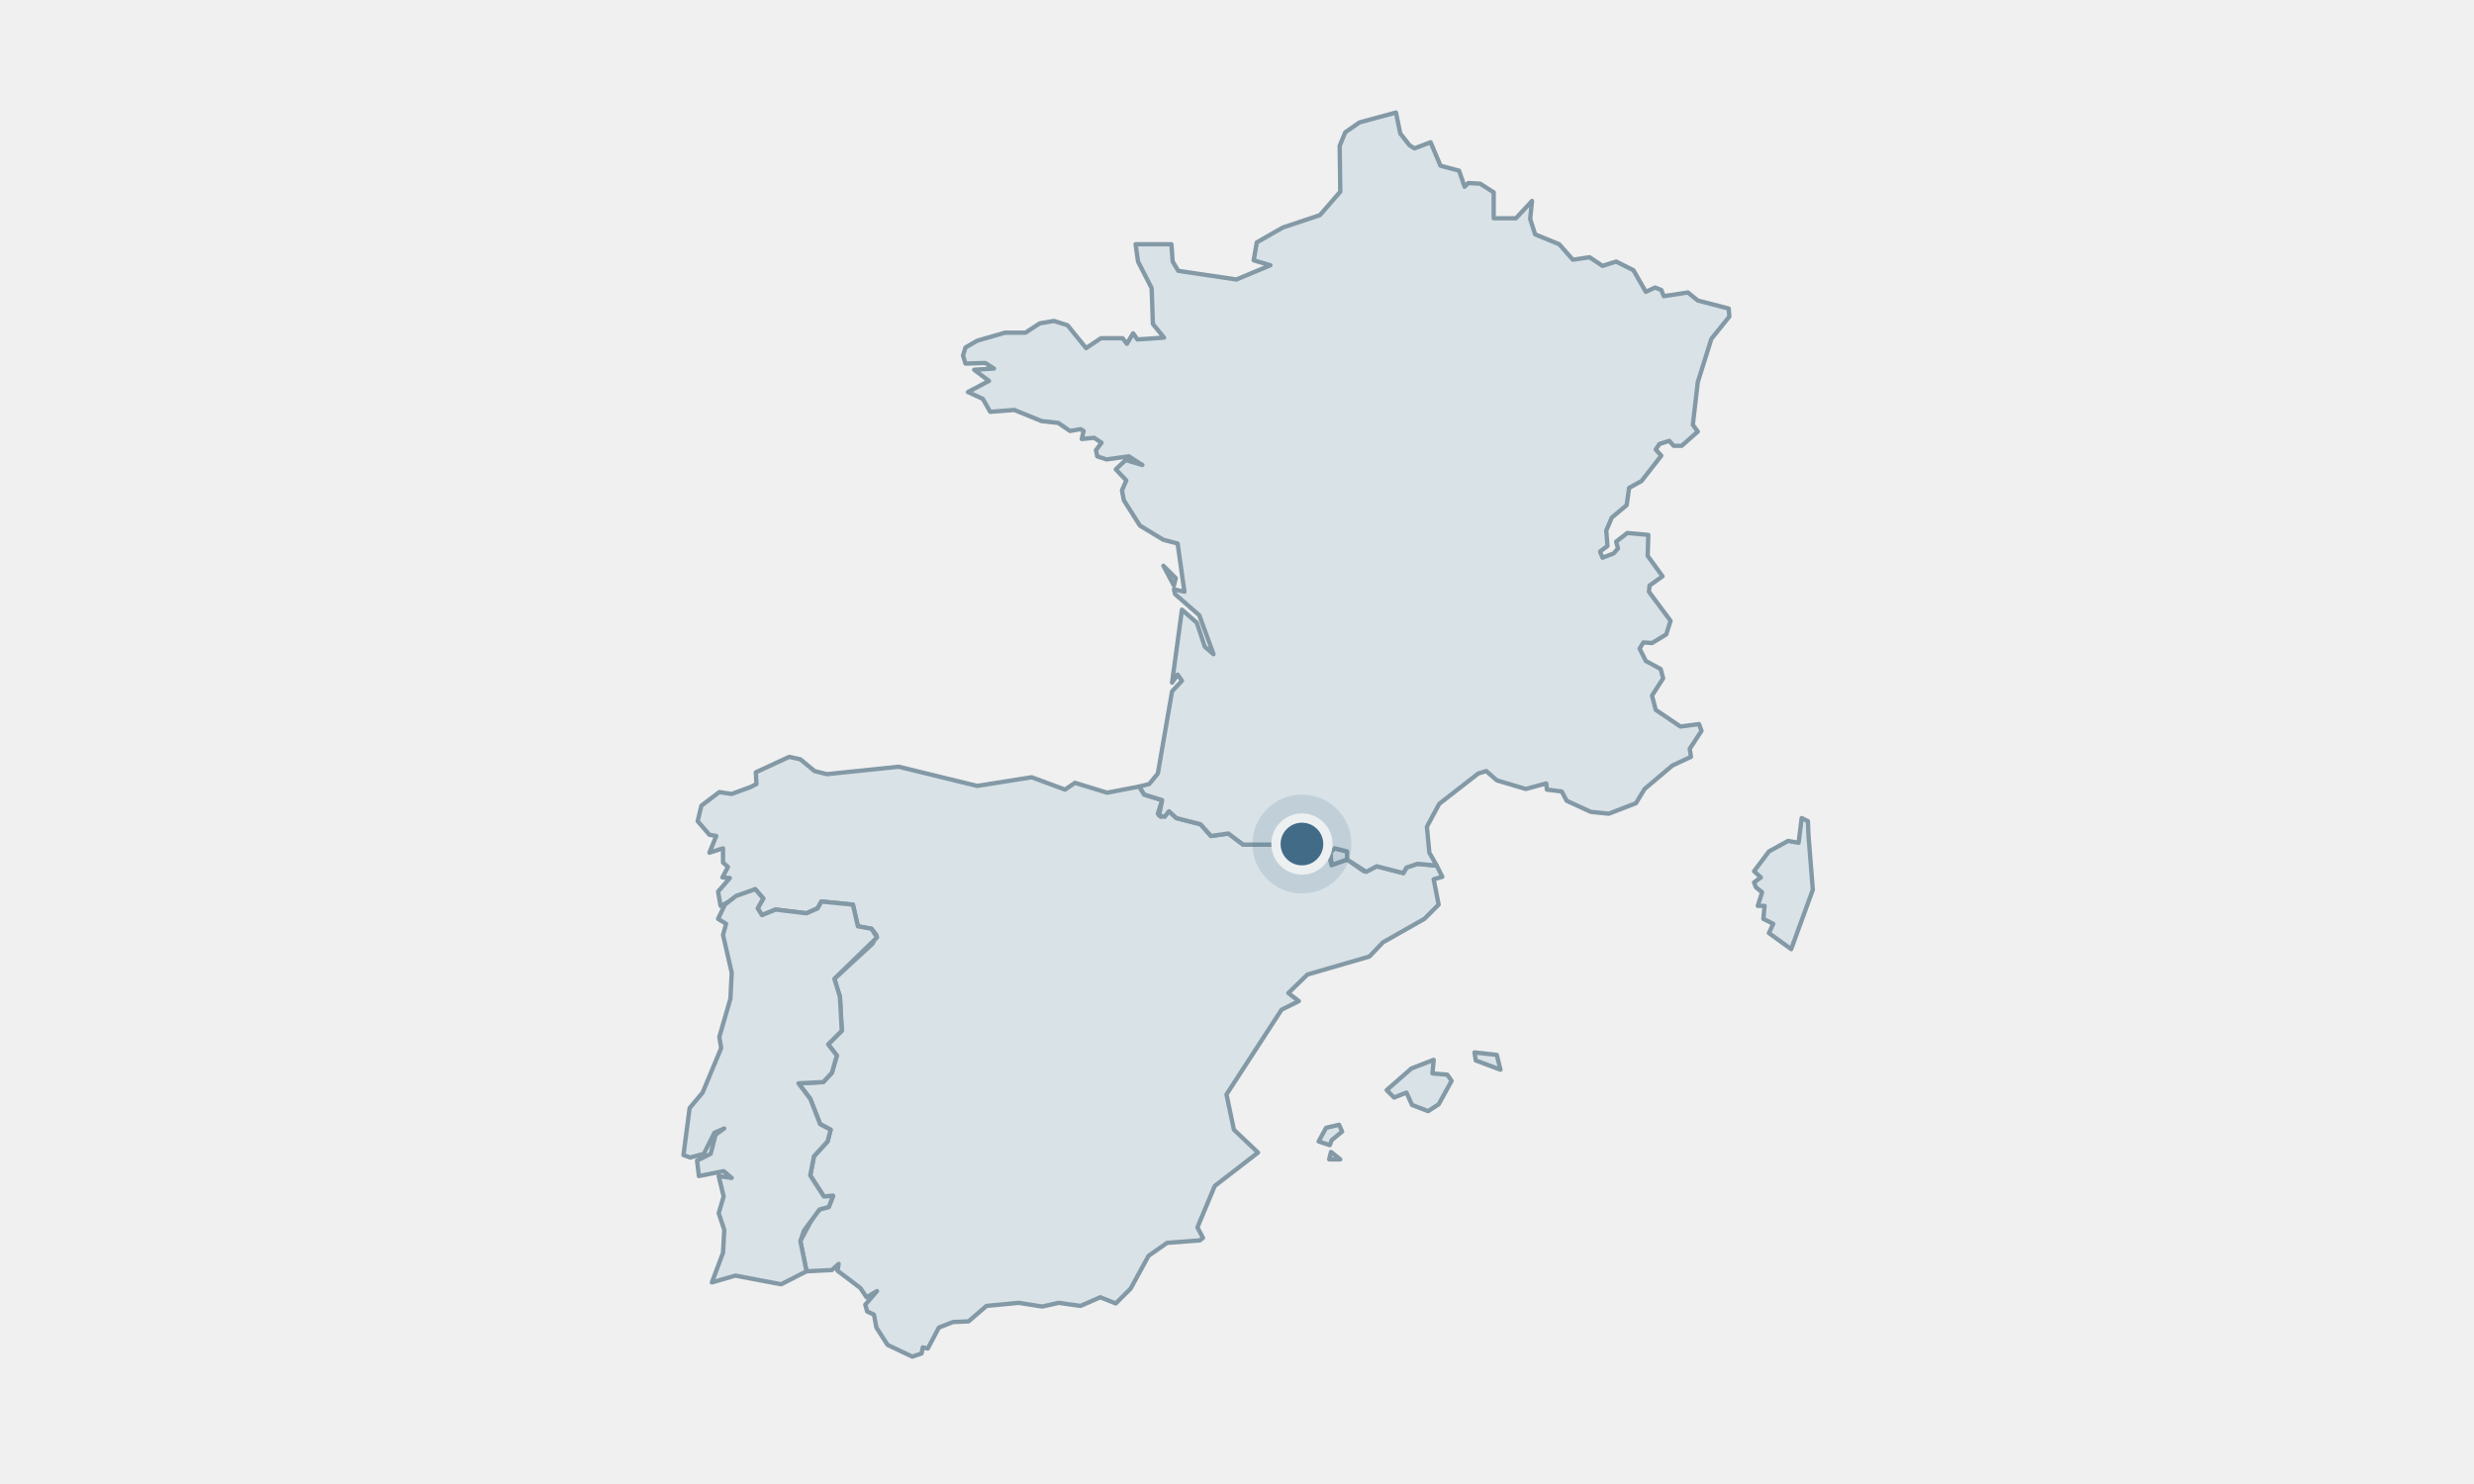
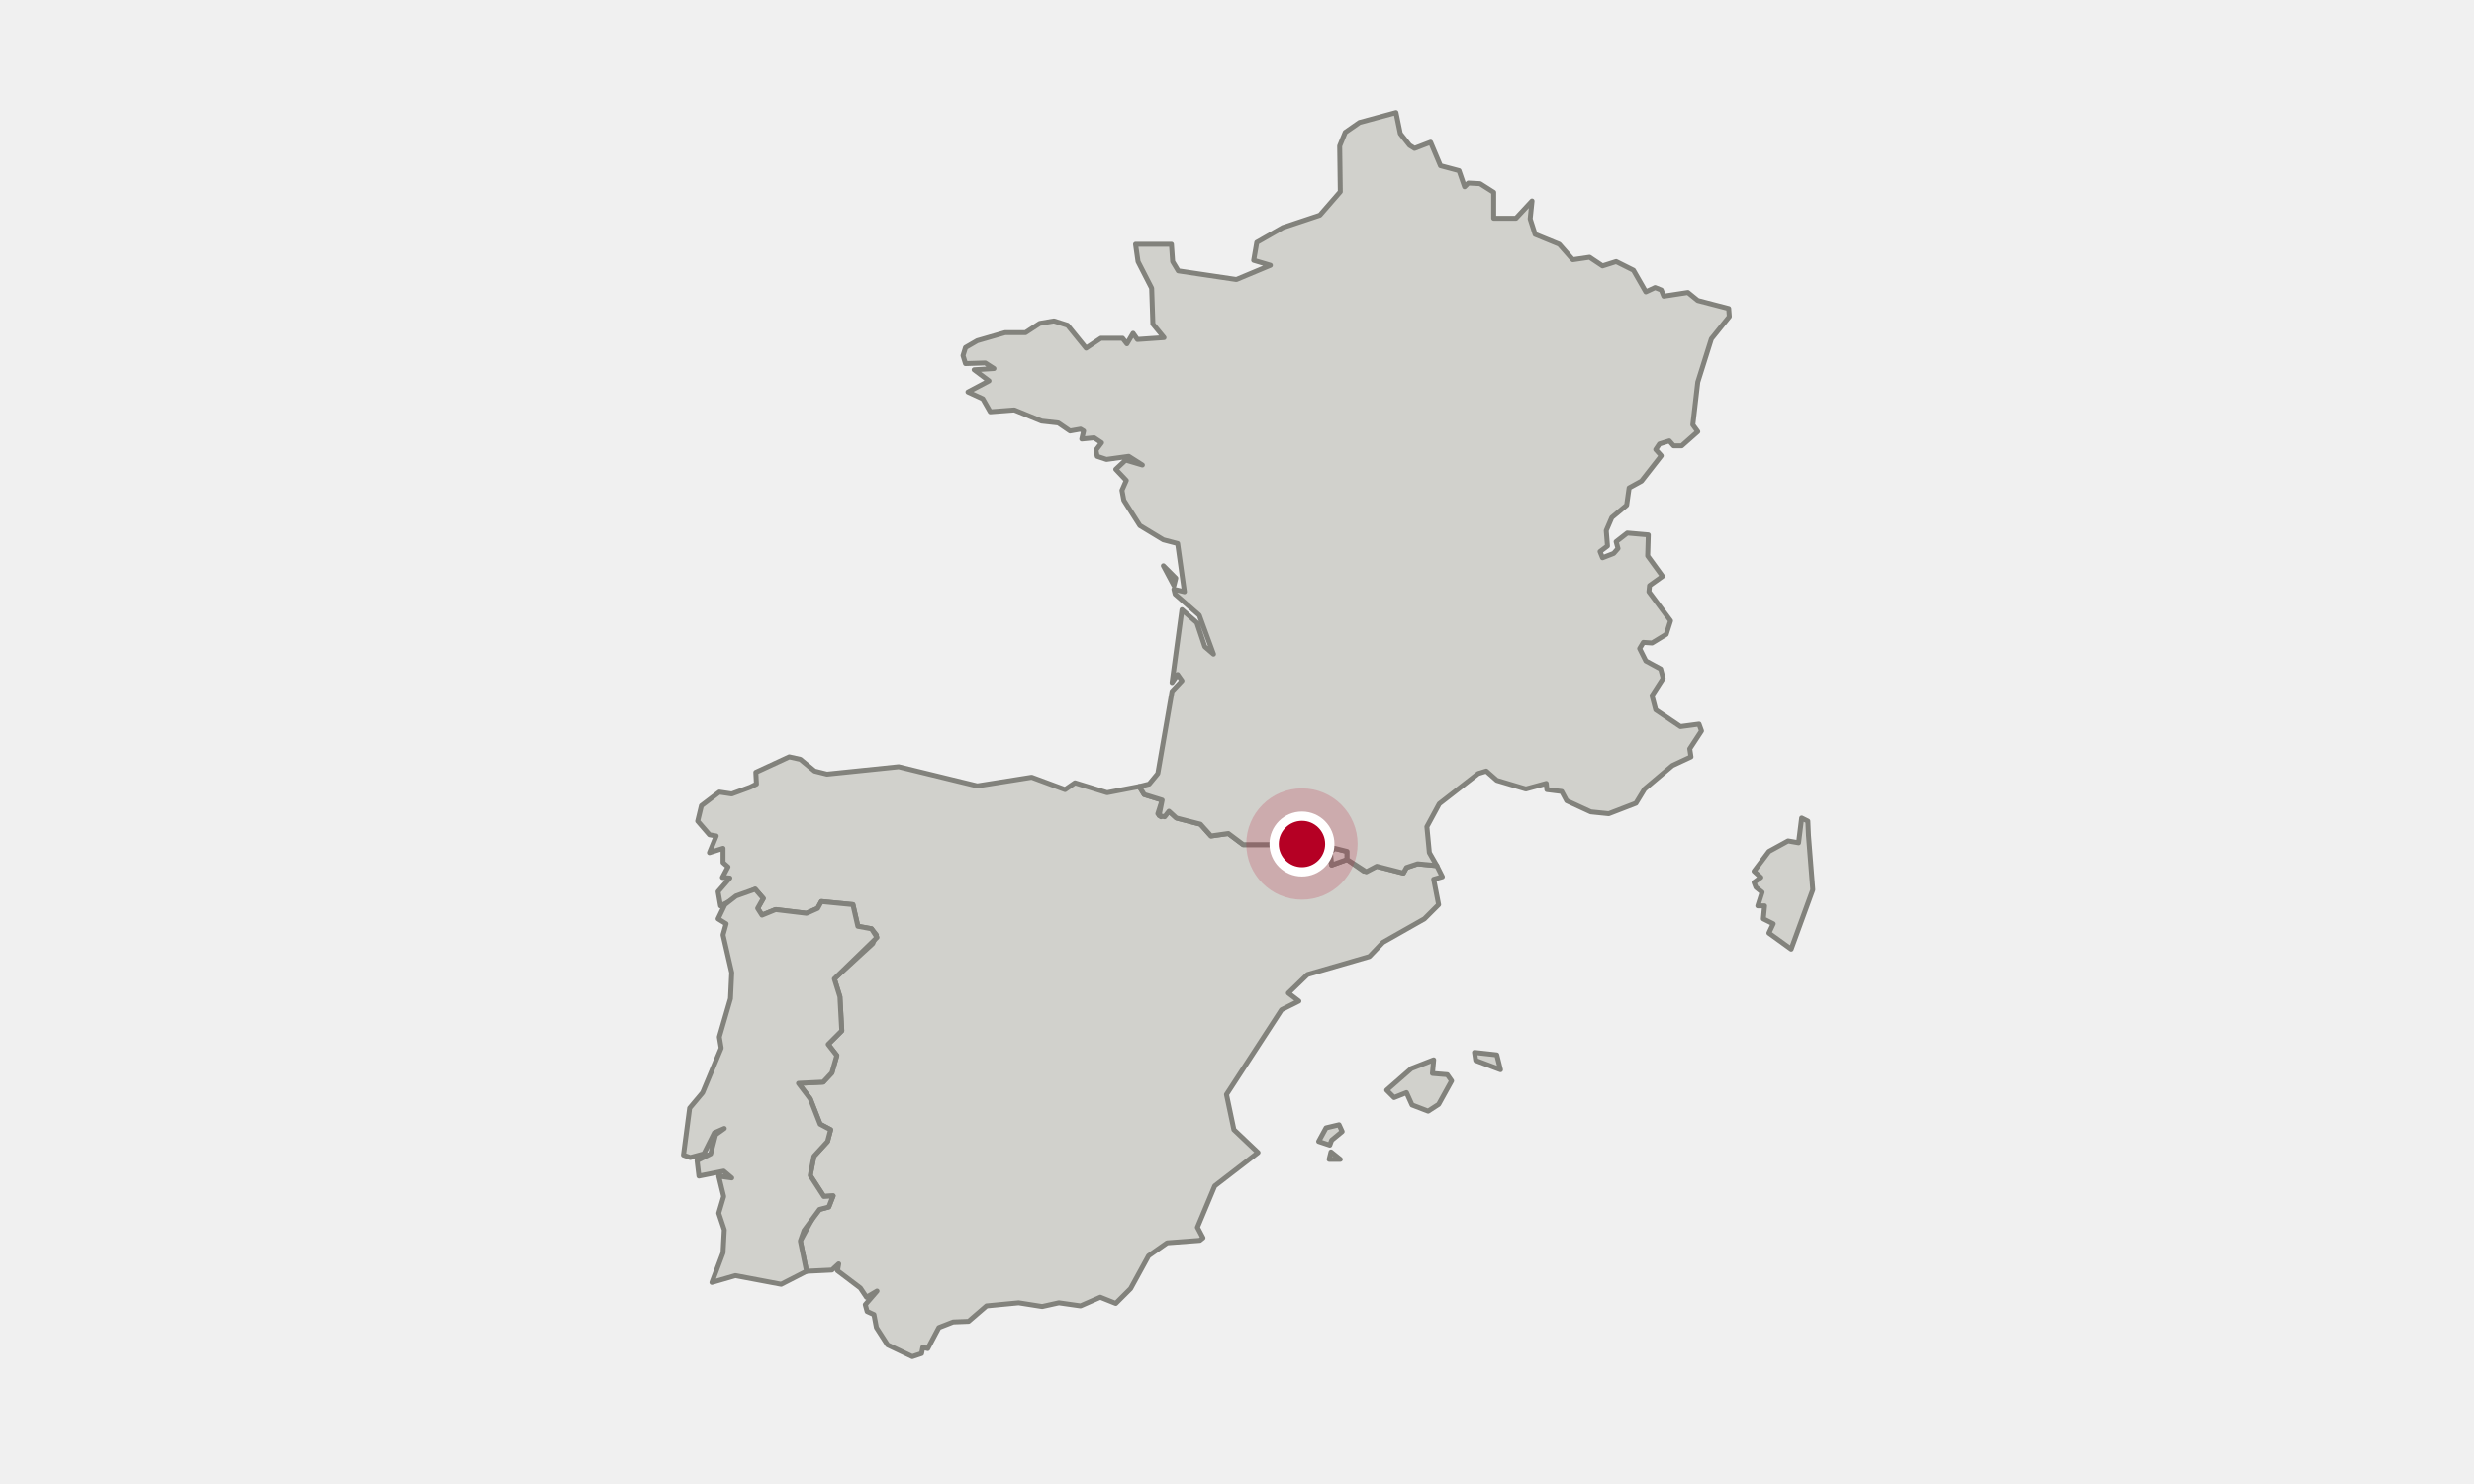
<svg xmlns="http://www.w3.org/2000/svg" width="400" height="240" viewBox="0 0 400 240">
-   <g fill="#d9e2e7" stroke="#8399a6" stroke-width=".7" stroke-linejoin="round" fill-rule="evenodd">
+   <g fill="#d1d1cc" stroke="#82827c" stroke-width=".8" stroke-linejoin="round" fill-rule="evenodd">
    <path data-country="ESP" d="M216.7,187.5 214.9,187.5 215.2,186.3 216.7,187.5ZM231.6,173.6 234,173.8 234.7,174.8 232.6,178.6 230.9,179.7 228.3,178.7 227.4,176.7 225.4,177.5 224.2,176.3 228.2,172.8 231.8,171.4 231.6,173.6ZM242.6,173 238.6,171.5 238.4,170.2 242,170.6 242.6,173ZM215.3,184.4 215,185.2 213.2,184.6 214.4,182.4 216.5,181.9 217,183 215.3,184.4ZM184.2,127.2 185,128.5 187.9,129.4 187.2,131.6 187.7,132.1 189,131.2 190.2,132.3 194.1,133.3 195.8,135.2 198.6,134.8 201,136.6 207.5,136.6 208.1,134.6 214.4,136.6 215.3,139.9 217.8,139 220.5,140.9 222.6,140.1 226.9,141.2 227.4,140.3 229.2,139.7 232.3,140 233.2,141.8 231.8,142.2 232.6,146.3 230.3,148.6 223.6,152.4 221.4,154.7 211.4,157.6 208.3,160.6 210,161.9 207.2,163.3 198.3,177 199.5,182.7 203.4,186.4 196.4,191.8 193.6,198.5 194.5,200.2 194,200.6 188.7,201 185.7,203.1 182.8,208.4 180.4,210.8 177.9,209.8 174.7,211.2 171.2,210.7 168.5,211.3 164.7,210.7 159.5,211.2 156.6,213.7 154.1,213.8 151.8,214.7 150,218.1 149.2,217.9 149,218.9 147.5,219.4 143.5,217.5 141.7,214.7 141.3,212.6 140.2,212.1 139.9,211 141.8,208.8 140.1,209.8 139.1,208.3 135.4,205.5 135.6,204.4 134.5,205.4 130.4,205.6 129.4,200.7 131.5,196.8 132.5,195.6 134,195.2 134.7,193.4 133.2,193.5 131,190.1 131.6,187 133.8,184.6 134.3,182.7 132.6,181.8 131,177.7 129.1,175.2 133.1,175 134.5,173.5 135.3,170.7 133.9,168.9 136.1,166.7 135.8,161.2 134.9,158.3 141.1,152.6 141.7,151.2 140.9,150.2 138.7,149.8 137.9,146.3 132.8,145.8 132.2,146.9 130.4,147.7 125.4,147.1 123.2,148 122.5,146.9 123.4,145.3 122.1,143.8 116.5,146.5 116.1,144.2 118,142 116.8,141.9 117.7,140.2 116.9,139.5 116.9,137.2 114.7,137.9 115.8,135.2 114.7,135 112.8,132.8 113.4,130.3 116.3,128.1 118.3,128.4 121.3,127.3 122.3,126.8 122.2,124.9 127.6,122.4 129.4,122.8 131.7,124.7 133.7,125.2 145.3,124 158,127.1 166.8,125.7 172.2,127.7 173.8,126.6 179,128.2 184.2,127.2Z" />
    <path data-country="PRT" d="M117.2,146.3 119,144.9 122.1,143.8 123.4,145.3 122.5,146.9 123.2,148 125.4,147.1 130.4,147.7 132.2,146.9 132.8,145.8 137.9,146.3 138.7,149.8 140.9,150.2 141.8,151.6 134.9,158.3 135.8,161.2 136.1,166.7 133.9,168.9 135.3,170.7 134.5,173.5 133.1,175 129.1,175.2 131,177.7 132.6,181.8 134.3,182.7 133.8,184.6 131.6,187 131,190.1 133.2,193.5 134.7,193.4 134,195.2 132.5,195.6 130,199 129.4,200.7 130.4,205.6 126.3,207.7 118.9,206.3 115.1,207.4 116.9,202.6 117.1,198.9 116.2,196.2 117,193.5 116.2,190.2 118.3,190.5 117,189.4 113,190.2 112.7,187.7 114.9,186.6 115.7,183.5 117.1,182.5 115.5,183.2 113.8,186.6 111.6,187.2 110.5,186.8 111.5,179.2 113.6,176.7 116.6,169.5 116.3,167.7 118.1,161.5 118.3,157.3 116.9,151.2 117.4,149.4 116.1,148.6 117.2,146.3Z" />
    <path data-country="AND" d="M217.8,139 215.3,139.9 215.1,137.8 215.8,137.2 217.8,137.7 217.8,139Z" />
    <path data-country="FRA" d="M292.4,135.1 293.1,143.9 289.6,153.5 286,150.9 286.7,149.4 285.1,148.6 285.3,146.5 284.2,146.5 284.9,144.3 283.9,143.5 283.6,142.7 284.7,141.9 283.6,140.9 286,137.7 289.1,136 290.8,136.3 291.3,132.3 292.3,132.8 292.4,135.1ZM274.5,69.8 271.9,72.1 270.6,72.1 269.9,71.3 268.3,71.8 267.7,72.7 268.6,73.7 265.4,77.8 263.4,78.9 263,81.7 260.6,83.7 259.7,85.8 259.9,88.3 258.7,89.2 259.1,90.2 260.9,89.5 261.6,88.7 261.3,87.6 263.1,86.2 266.5,86.5 266.4,89.9 268.8,93.2 266.7,94.7 266.6,95.7 270.1,100.4 269.4,102.6 267.1,104 265.7,103.9 265.1,104.9 266.1,106.9 268.5,108.2 268.9,109.7 267.1,112.5 267.7,114.8 271.7,117.5 274.7,117.1 275.1,118.2 273.2,121.1 273.4,122.4 270.4,123.8 265.9,127.6 264.5,129.9 260.1,131.6 257.2,131.3 253.3,129.5 252.5,128 250.1,127.7 250,126.7 246.7,127.6 242,126.2 240.3,124.7 239,125.1 232.7,130 230.7,133.7 231.1,137.9 232.3,140 229.2,139.7 227.4,140.3 226.9,141.2 222.6,140.1 220.9,141 217.8,139 217.8,137.7 215.8,137.2 215.1,137.8 214.4,136.6 208.8,134.7 207.9,134.7 207.5,136.6 201,136.6 198.6,134.8 195.8,135.2 194.1,133.3 190.2,132.3 189,131.2 188.3,132.1 187.4,131.9 187.9,129.4 185,128.5 184.2,127.2 185.8,126.8 187.2,125.1 189.5,111.8 191.1,110.1 190.4,109.1 189.5,110.4 191.1,98.6 193.5,100.7 194.8,104.6 196.2,105.8 193.9,99.5 190,96.1 189.8,95.3 191.5,95.7 190.4,87.9 188.1,87.3 184.3,85 181.7,80.9 181.4,79.3 182.1,77.7 180.4,75.9 182,74.4 184.7,75.2 182.5,73.8 178.9,74.3 177.4,73.8 177.2,72.8 178.1,71.6 176.9,70.8 174.9,71 175.2,69.7 174.7,69.4 173,69.7 171.1,68.4 168.4,68.1 164,66.3 160.1,66.6 158.9,64.5 156.5,63.4 159.9,61.6 157.5,59.8 160.7,59.6 159.3,58.7 156.1,58.8 155.7,57.5 156.1,56.2 158,55.1 162.5,53.8 165.8,53.8 168.1,52.3 170.4,51.9 172.6,52.6 175.6,56.3 178,54.7 181.5,54.7 182.2,55.6 183.2,53.9 183.9,54.9 188.2,54.6 186.4,52.4 186.2,46.6 184,42.3 183.6,39.5 189.4,39.5 189.6,42.3 190.5,43.8 199.9,45.2 205.4,42.9 202.7,42.1 203.2,39.2 207.4,36.8 213.4,34.8 216.7,31 216.6,23.6 217.5,21.4 219.8,19.8 225.7,18.2 226.4,21.6 227.9,23.5 228.7,24 231.3,23 232.9,26.8 235.9,27.6 236.8,30.2 237.4,29.6 239.3,29.7 241.5,31.1 241.5,35.3 245.1,35.3 247.7,32.5 247.4,35.4 248.2,37.9 252.1,39.5 254.3,42 257,41.6 259.1,43 261.3,42.3 264.1,43.7 266.1,47.2 267.6,46.5 268.6,46.9 269,47.9 272.9,47.3 274.5,48.6 279.5,49.9 279.6,51.2 276.7,54.8 274.5,61.8 273.7,68.7 274.5,69.8ZM190.1,93.5 189.8,94.7 188.1,91.5 190.1,93.5Z" />
  </g>
  <g data-coordinates="0.944,42.699">
-     <circle cx="210.5" cy="136.5" r="8" fill="#426b87" opacity=".16" />
-     <circle cx="210.5" cy="136.5" r="4.2" fill="#426b87" stroke="#edf0f1" stroke-width="1.5" />
+     <circle cx="210.5" cy="136.5" r="9" fill="#b50024" opacity=".18" />
+     <circle cx="210.5" cy="136.5" r="4.5" fill="#b50024" stroke="#fff" stroke-width="1.5" />
  </g>
</svg>
